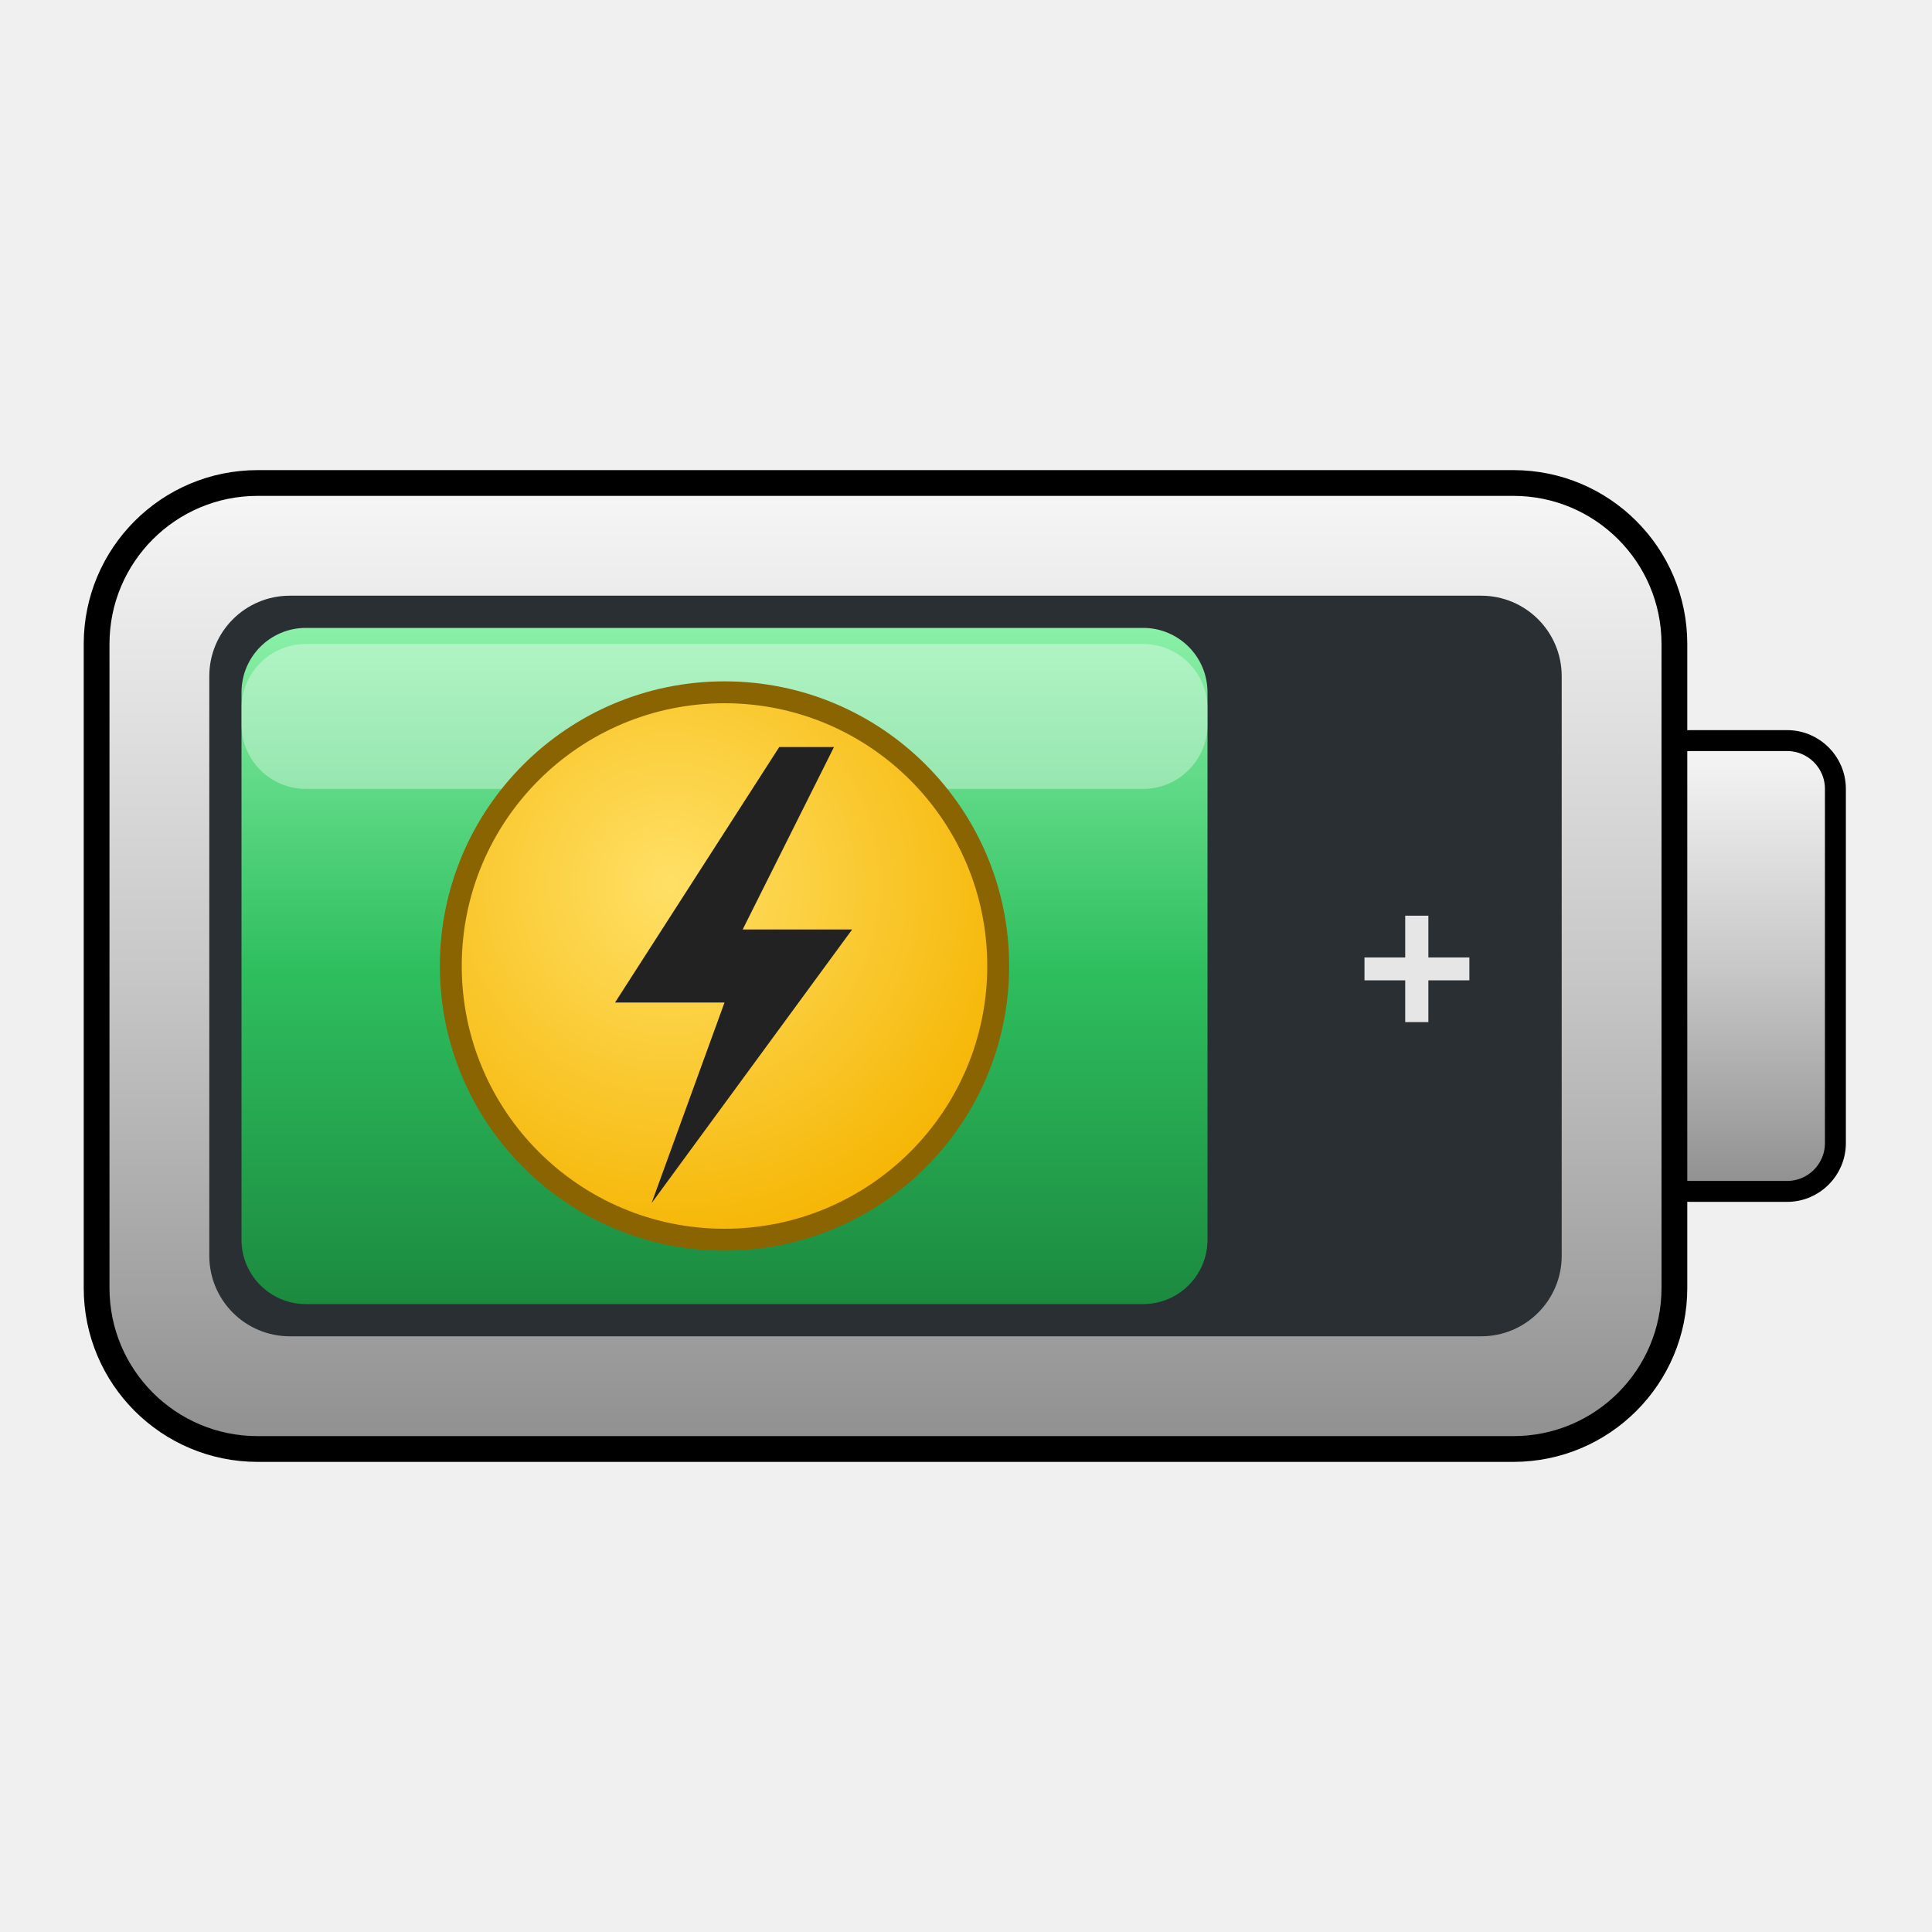
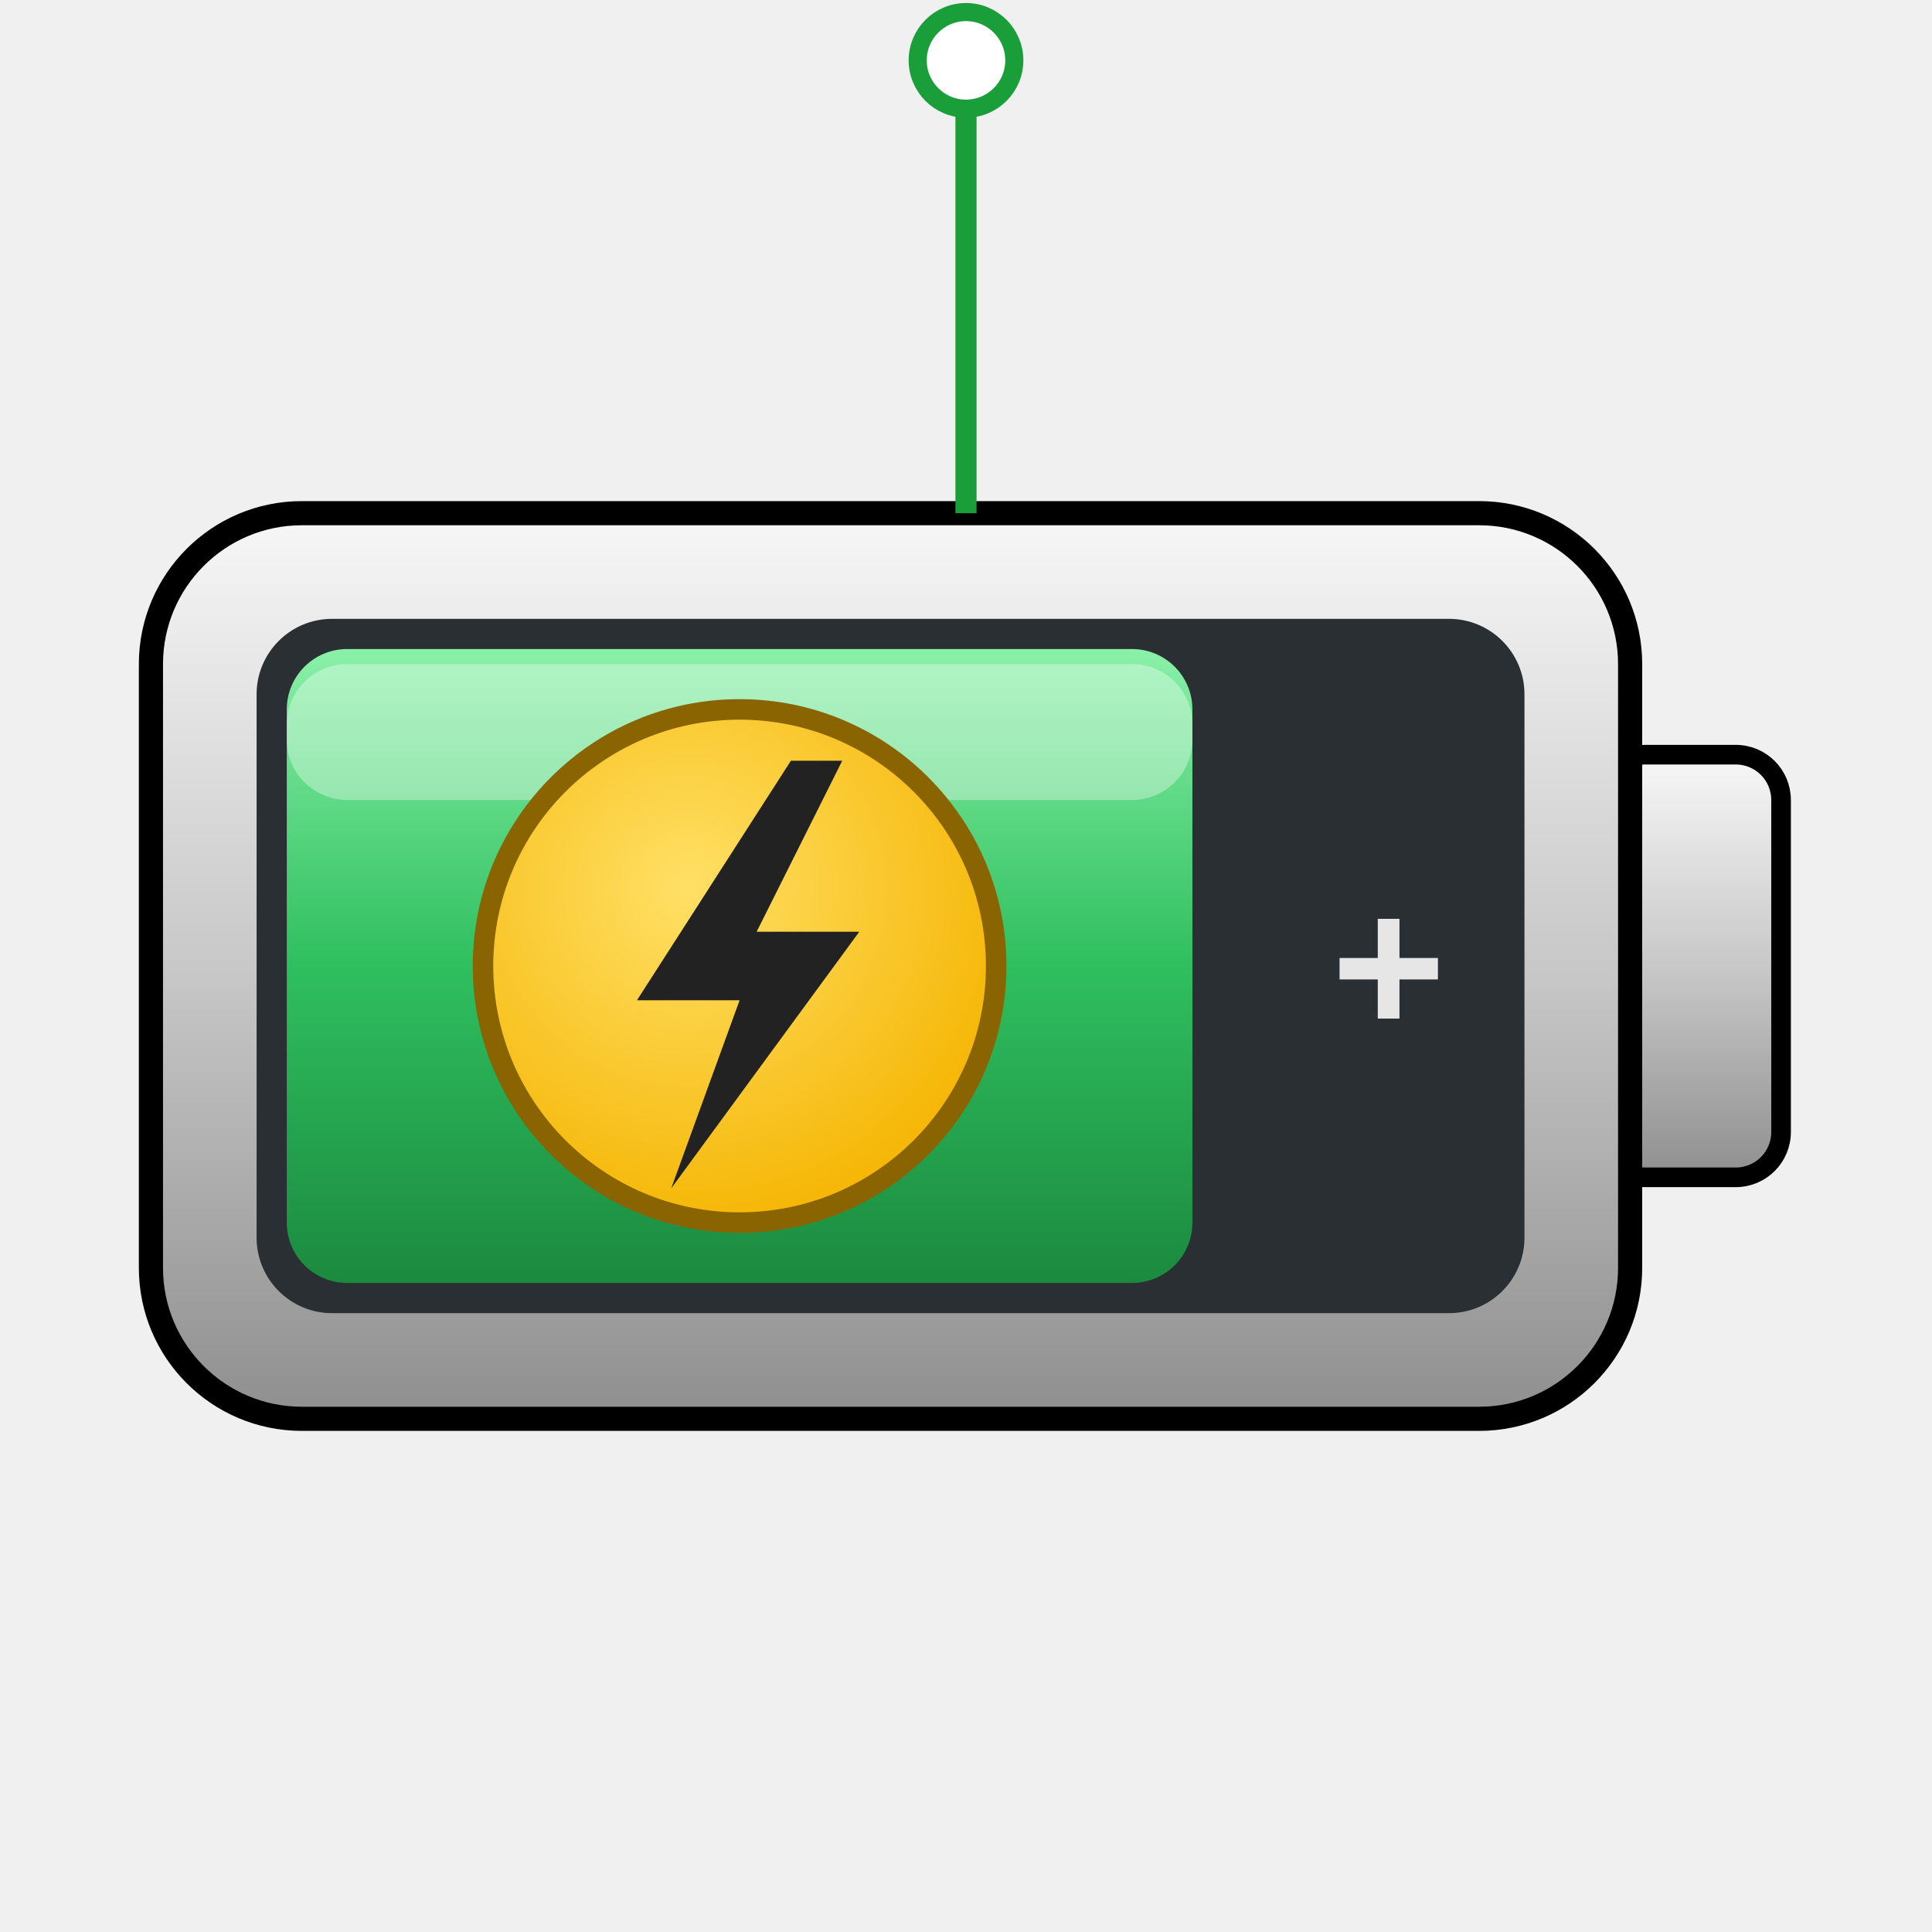
- <svg xmlns="http://www.w3.org/2000/svg" version="1.1" width="120mm" height="120mm" viewBox="0 0 120 120">
+ <svg xmlns="http://www.w3.org/2000/svg" version="1.1" width="128mm" height="128mm" viewBox="-4 -4 128 128">
  <defs>
    <radialGradient id="badge" cx="0.4" cy="0.35" r="0.7">
      <stop offset="0" stop-color="#ffe066" />
      <stop offset="1" stop-color="#f5b400" />
    </radialGradient>
    <linearGradient id="shell" x1="0" y1="0" x2="0" y2="1">
      <stop offset="0" stop-color="#f7f7f7" />
      <stop offset="0.5" stop-color="#c8c8c8" />
      <stop offset="1" stop-color="#8f8f8f" />
    </linearGradient>
    <linearGradient id="charge" x1="0" y1="0" x2="0" y2="1">
      <stop offset="0" stop-color="#8af0a8" />
      <stop offset="0.5" stop-color="#2fbf5f" />
      <stop offset="1" stop-color="#1b8a3f" />
    </linearGradient>
  </defs>
  <rect x="102" y="46" width="12" height="28" rx="3" fill="url(#shell)" stroke="#000" stroke-width="1.3" />
  <rect x="6" y="30" width="98" height="60" rx="10" fill="url(#shell)" stroke="#000" stroke-width="1.6" />
  <rect x="13" y="37" width="84" height="46" rx="5" fill="#2a2f33" />
  <rect x="15" y="39" width="60" height="42" rx="4" fill="url(#charge)" />
  <rect x="15" y="40" width="60" height="9" rx="4" fill="#ffffff" fill-opacity="0.35" />
  <text x="88" y="64.5" font-family="Arial" font-weight="bold" font-size="13" fill="#e6e6e6" text-anchor="middle">+</text>
  <circle cx="45" cy="60" r="17" fill="url(#badge)" stroke="#8a6400" stroke-width="1.36" />
  <path d="M 48.40,46.40 L 38.20,62.27 L 45.00,62.27 L 40.47,74.73 L 52.93,57.73 L 46.13,57.73 L 51.80,46.40 Z" fill="#222" />
+   <line x1="60" y1="3.2" x2="60" y2="30" stroke="#1a9e3a" stroke-width="1.4" />
+   <circle cx="60" cy="0" r="3.2" fill="#fff" stroke="#1a9e3a" stroke-width="1.2" />
</svg>
